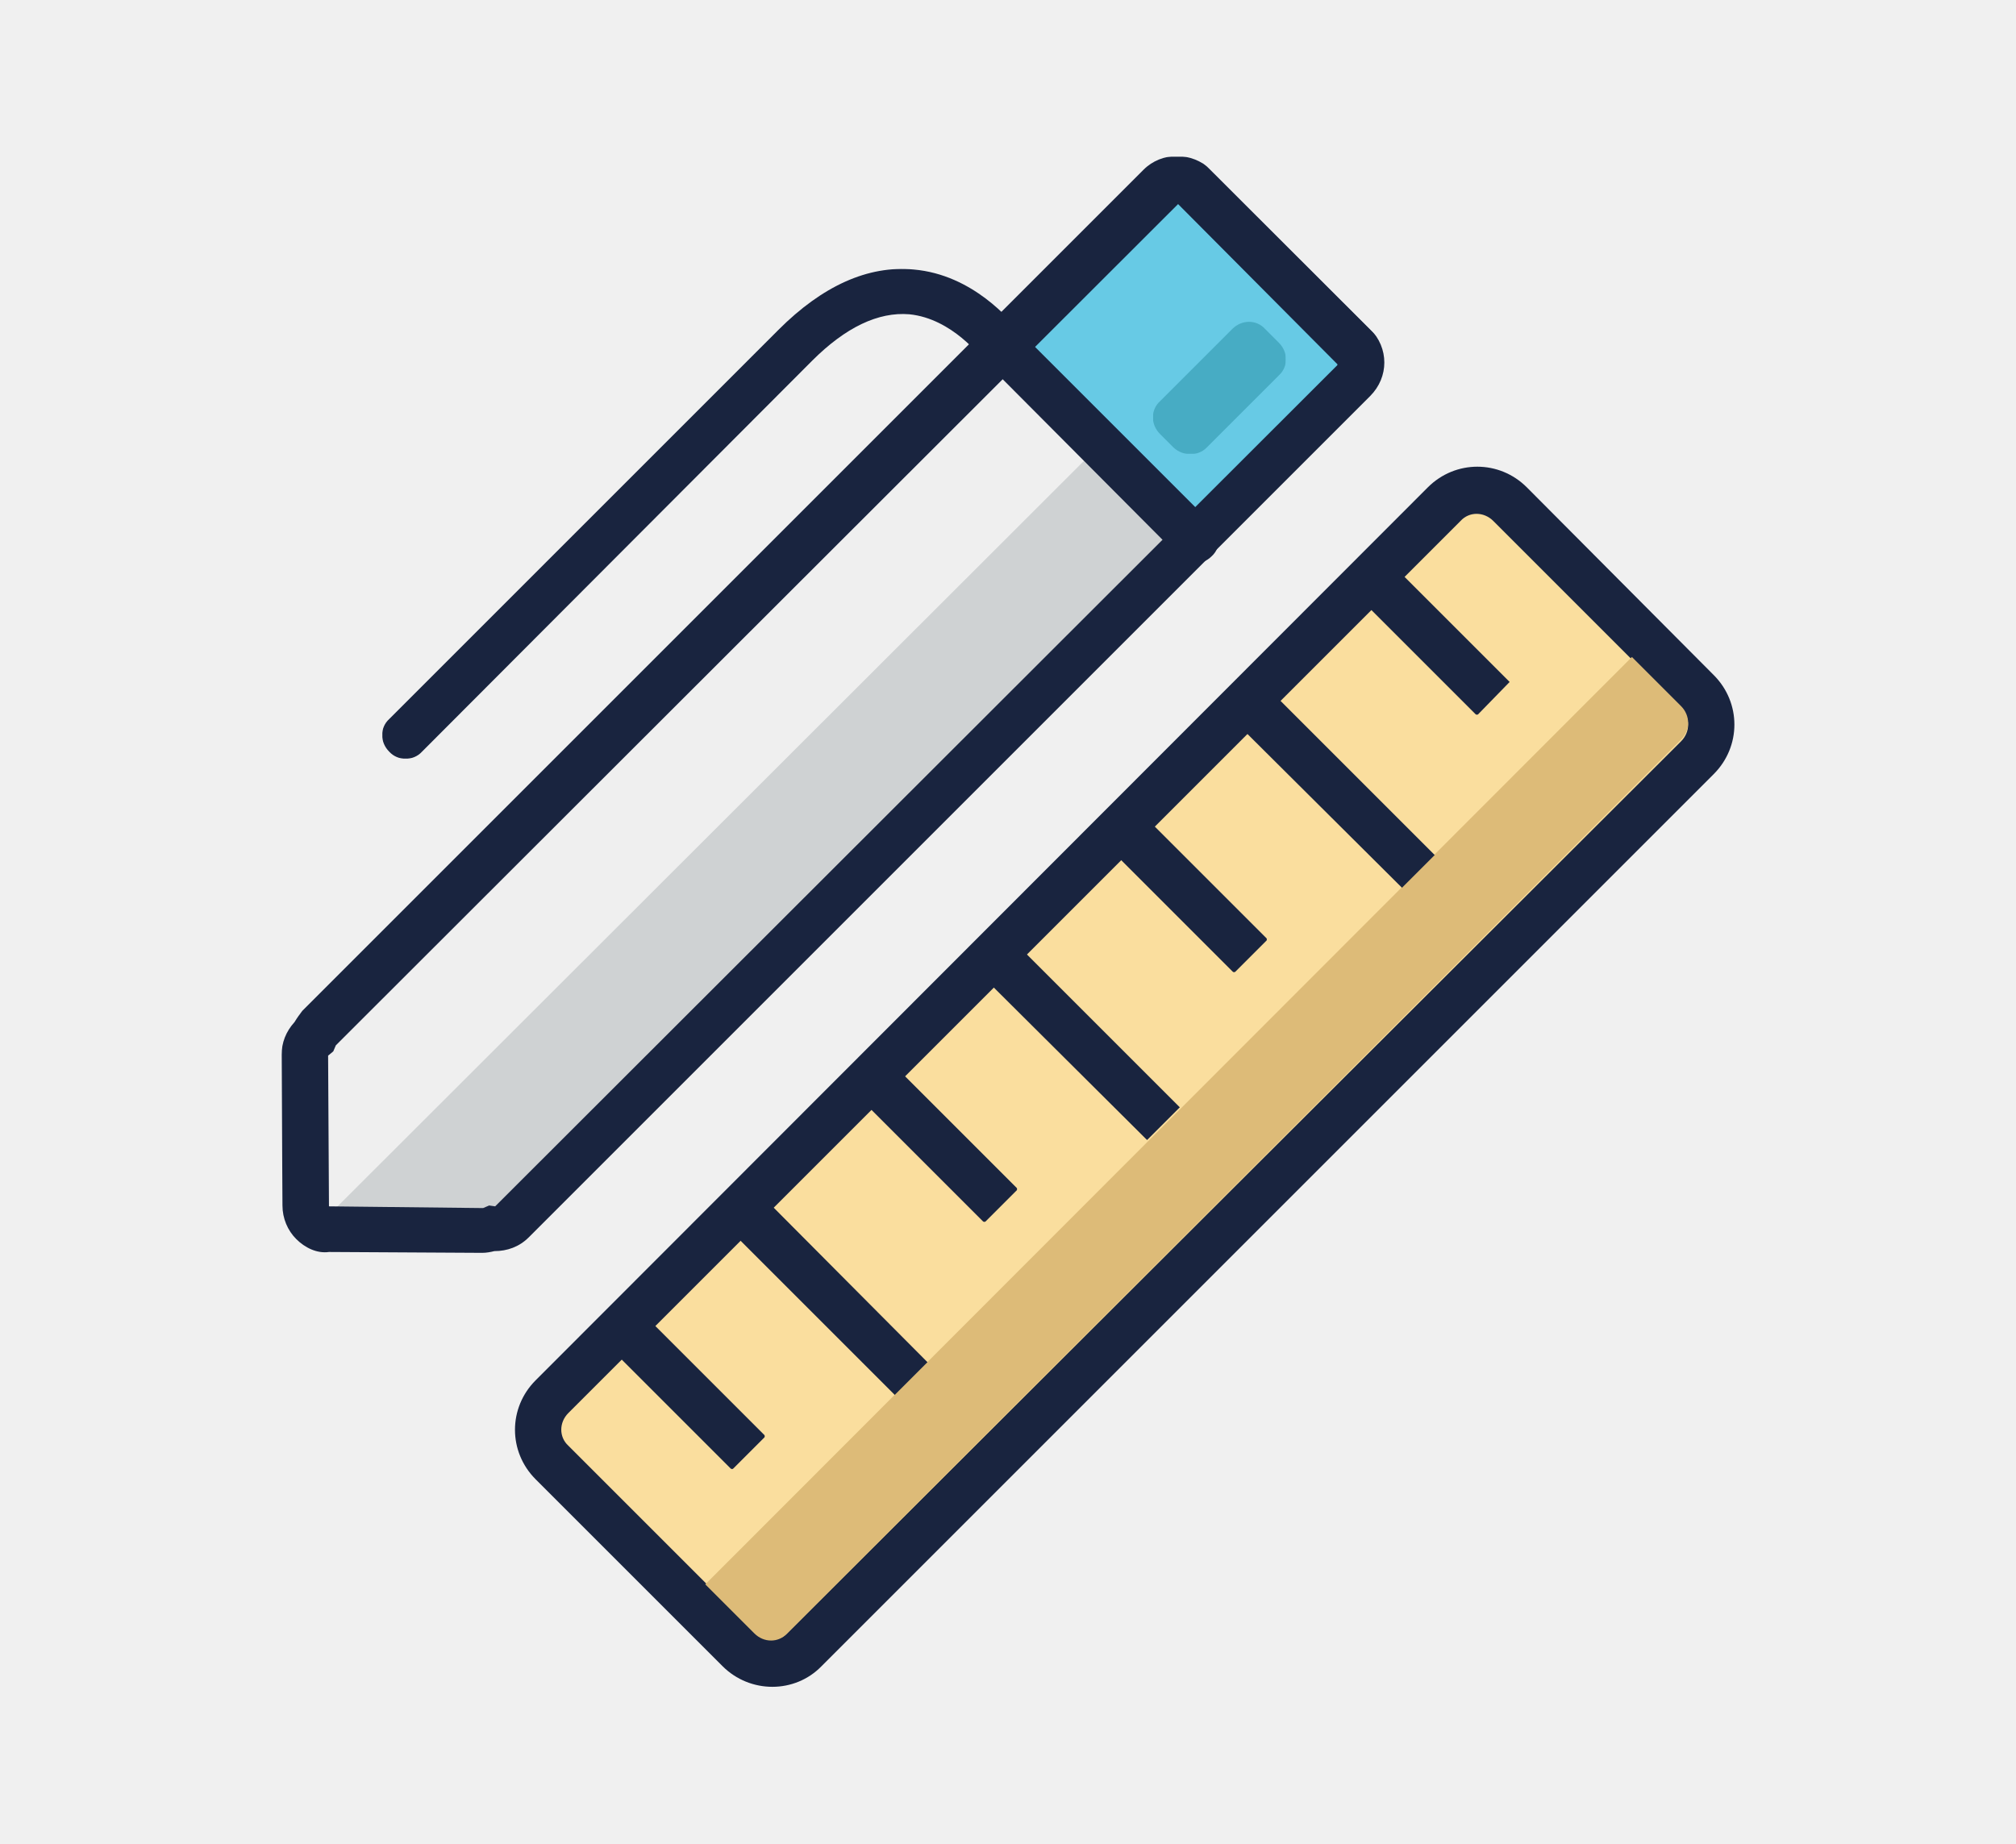
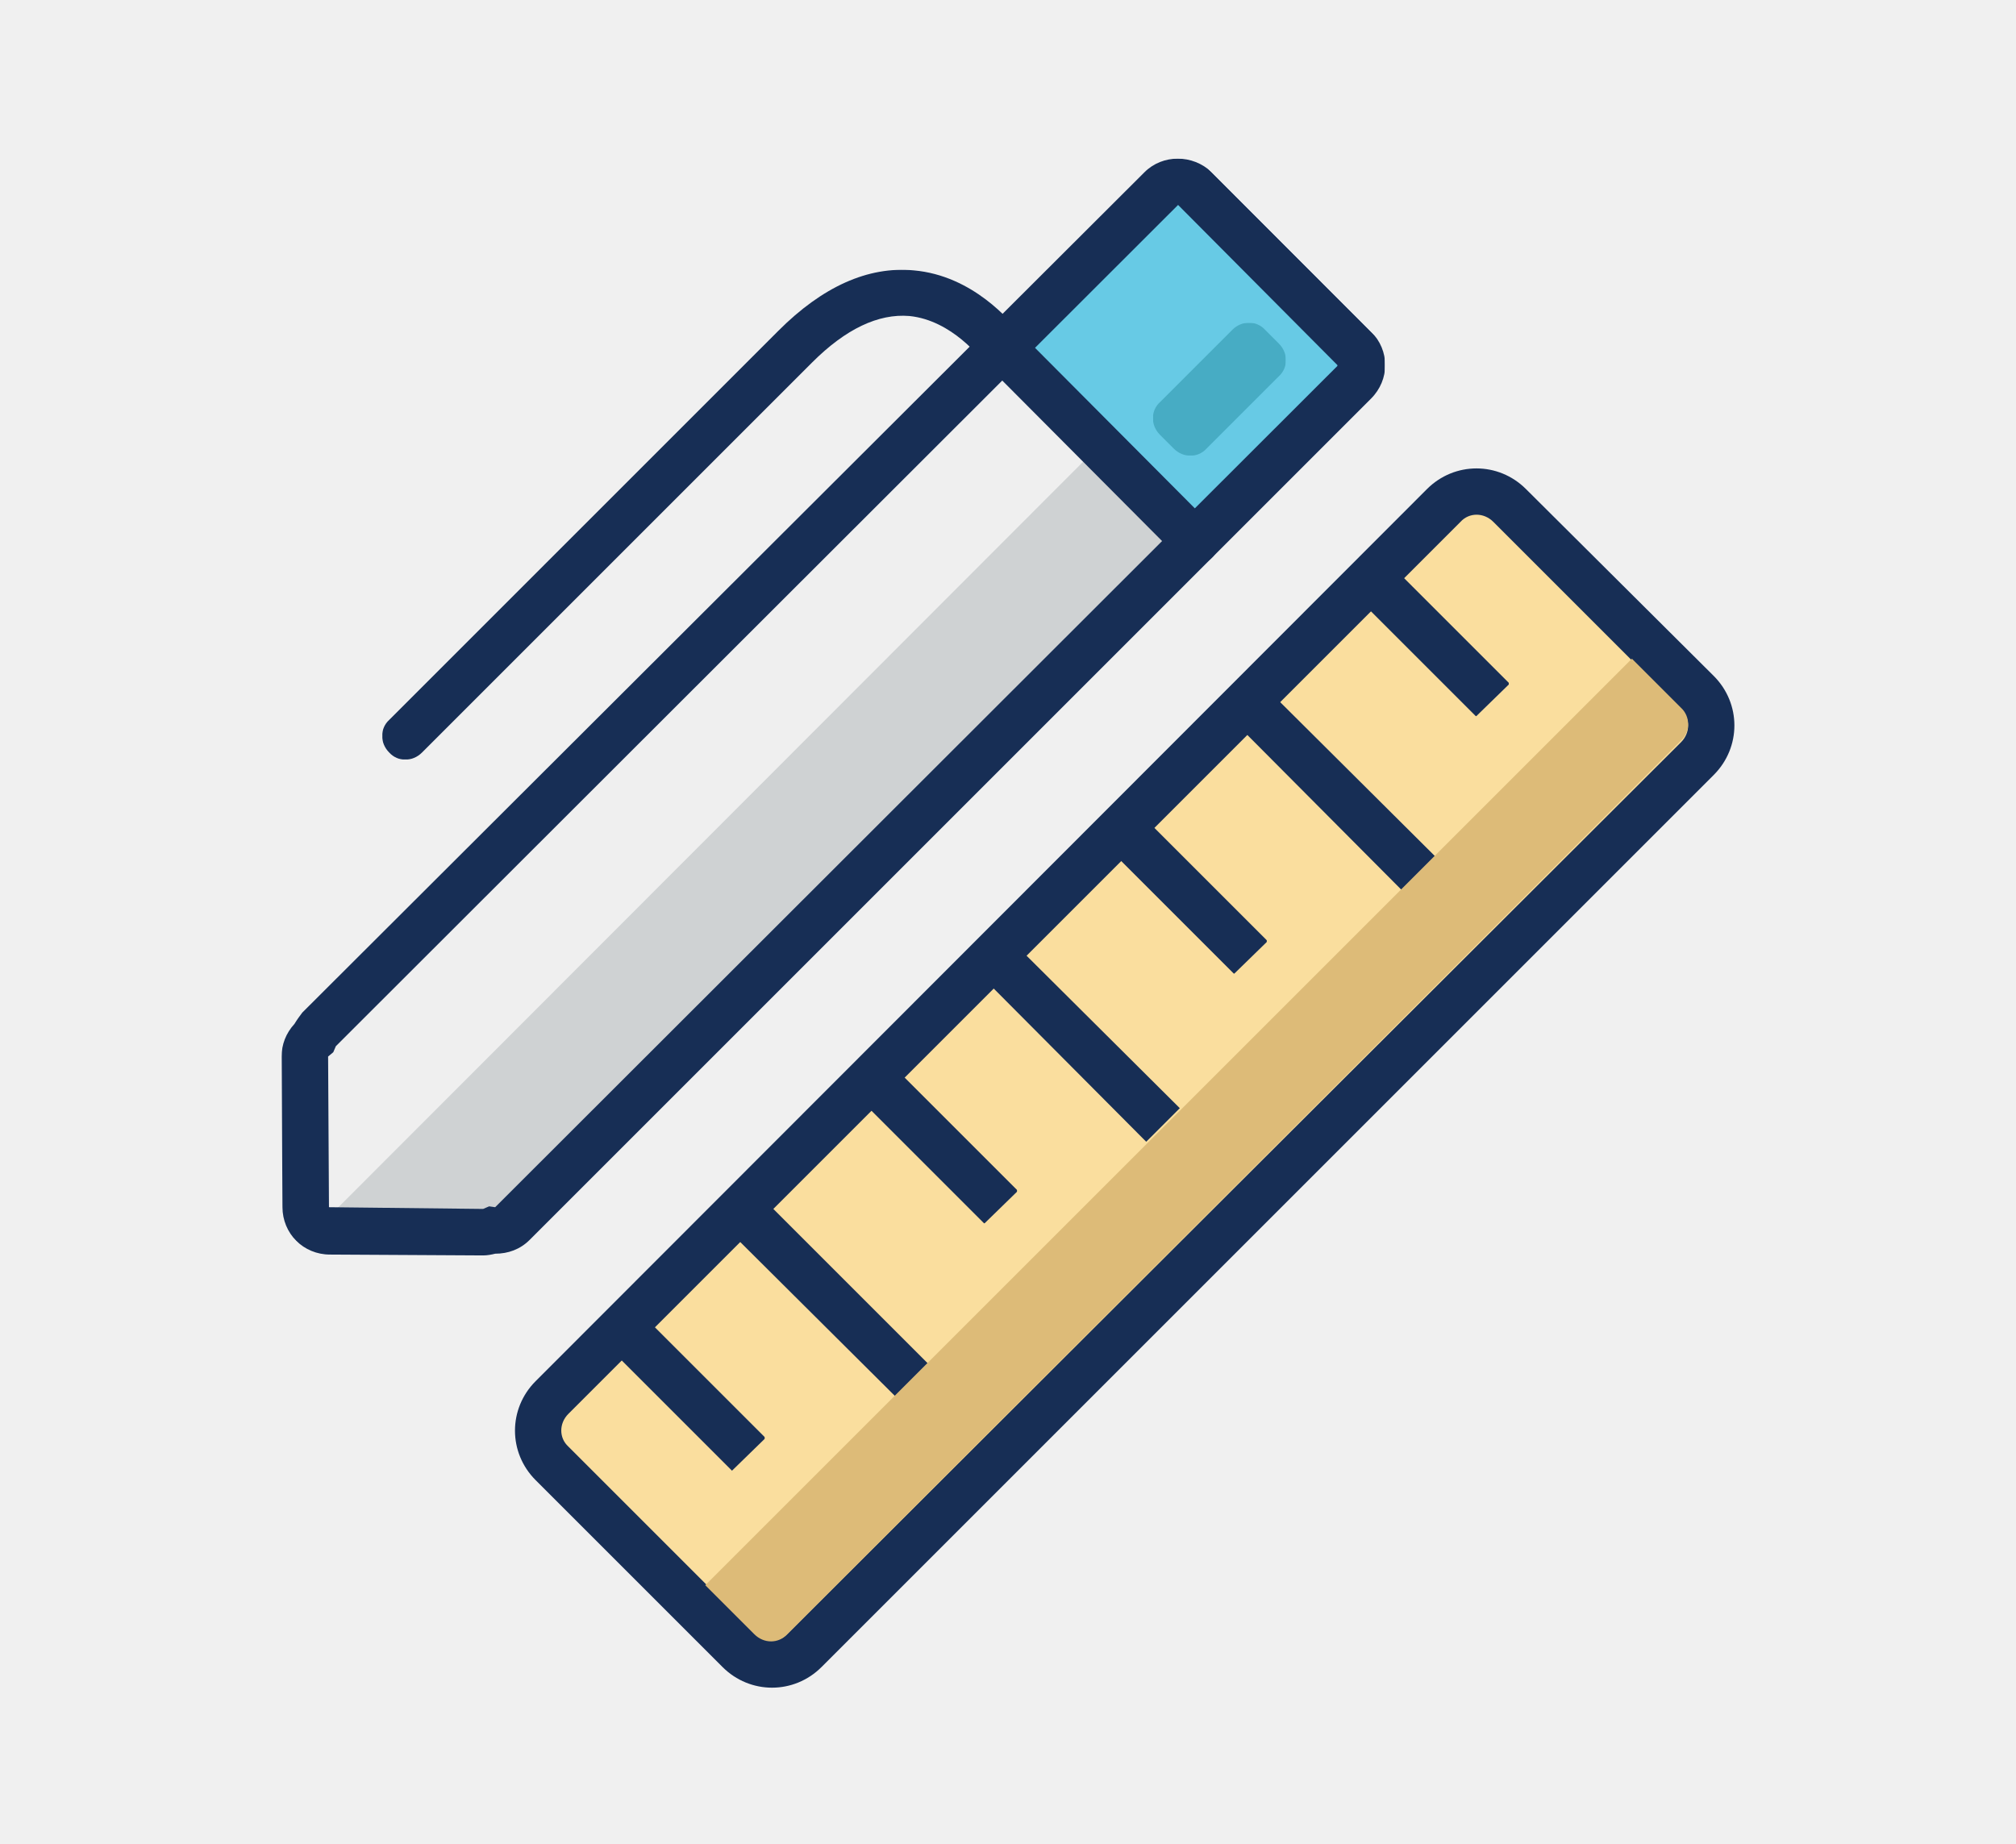
<svg xmlns="http://www.w3.org/2000/svg" version="1.1" id="Layer_1" x="0px" y="0px" viewBox="0 0 234.1 214.1" style="enable-background:new 0 0 234.1 214.1;" xml:space="preserve">
  <style type="text/css">
	.st0{fill:#FADE9E;}
- 	.st1{fill:#19243F;}
+ 	.st1{fill:#172E55;}
	.st2{fill:#DDBB78;}
	.st3{filter:url(#Adobe_OpacityMaskFilter);}
	.st4{fill:#FFFFFF;}
- 	.st5{mask:url(#mask-2_26_);fill:#19243F;}
+ 	.st5{mask:url(#mask-2_26_);fill:#172E55;}
	.st6{filter:url(#Adobe_OpacityMaskFilter_1_);}
- 	.st7{mask:url(#mask-2_25_);fill:#19243F;}
+ 	.st7{mask:url(#mask-2_25_);fill:#172E55;}
	.st8{filter:url(#Adobe_OpacityMaskFilter_2_);}
- 	.st9{mask:url(#mask-2_24_);fill:#19243F;}
+ 	.st9{mask:url(#mask-2_24_);fill:#172E55;}
	.st10{filter:url(#Adobe_OpacityMaskFilter_3_);}
- 	.st11{mask:url(#mask-2_23_);fill:#19243F;}
+ 	.st11{mask:url(#mask-2_23_);fill:#172E55;}
	.st12{filter:url(#Adobe_OpacityMaskFilter_4_);}
- 	.st13{mask:url(#mask-2_22_);fill:#19243F;}
+ 	.st13{mask:url(#mask-2_22_);fill:#172E55;}
	.st14{filter:url(#Adobe_OpacityMaskFilter_5_);}
- 	.st15{mask:url(#mask-2_21_);fill:#19243F;}
+ 	.st15{mask:url(#mask-2_21_);fill:#172E55;}
	.st16{filter:url(#Adobe_OpacityMaskFilter_6_);}
- 	.st17{mask:url(#mask-2_20_);fill:#19243F;}
+ 	.st17{mask:url(#mask-2_20_);fill:#172E55;}
	.st18{filter:url(#Adobe_OpacityMaskFilter_7_);}
	.st19{mask:url(#mask-2_19_);fill:#EFEFEF;}
	.st20{filter:url(#Adobe_OpacityMaskFilter_8_);}
	.st21{mask:url(#mask-2_18_);fill:#CFD2D3;}
	.st22{filter:url(#Adobe_OpacityMaskFilter_9_);}
	.st23{mask:url(#mask-2_17_);fill:#67CAE5;}
	.st24{filter:url(#Adobe_OpacityMaskFilter_10_);}
- 	.st25{mask:url(#mask-2_16_);fill:#19243F;}
+ 	.st25{mask:url(#mask-2_16_);fill:#172E55;}
	.st26{filter:url(#Adobe_OpacityMaskFilter_11_);}
- 	.st27{mask:url(#mask-2_15_);fill:#19243F;}
+ 	.st27{mask:url(#mask-2_15_);fill:#172E55;}
	.st28{filter:url(#Adobe_OpacityMaskFilter_12_);}
	.st29{mask:url(#mask-2_14_);fill:#47ACC4;}
</style>
-   <g>
-     <path id="Fill-1_2_" class="st0" d="M85.8,191.6l-21.7-21.7c-2.1-2.1-2.1-5.6,0-7.7L167.7,58.6c2.1-2.1,5.6-2.1,7.7,0l21.7,21.7   c2.1,2.1,2.1,5.6,0,7.7L93.5,191.6C91.4,193.7,87.9,193.7,85.8,191.6" />
-     <path id="Fill-3_3_" class="st1" d="M173.4,60.5c-1.1-1.1-2.8-1.1-3.8,0L66,164.1c-1.1,1.1-1.1,2.8,0,3.8l21.7,21.7   c1.1,1.1,2.8,1.1,3.8,0L195.2,86.1c1.1-1.1,1.1-2.8,0-3.8L173.4,60.5z M83.9,193.5l-21.7-21.7c-3.2-3.2-3.2-8.3,0-11.5L165.8,56.6   c3.2-3.2,8.3-3.2,11.5,0L199,78.4c3.2,3.2,3.2,8.3,0,11.5L95.4,193.5C92.3,196.7,87.1,196.7,83.9,193.5z" />
-     <path id="Fill-5_2_" class="st2" d="M195.2,82l-5.7-5.7L81.9,184l5.7,5.7c1.1,1.1,2.8,1.1,3.8,0L195.2,85.9   C196.3,84.8,196.3,83.1,195.2,82" />
-     <defs>
-       <filter id="Adobe_OpacityMaskFilter" filterUnits="userSpaceOnUse" x="156.4" y="64.1" width="18.9" height="18.9">
-         <feColorMatrix type="matrix" values="1 0 0 0 0  0 1 0 0 0  0 0 1 0 0  0 0 0 1 0" />
-       </filter>
-     </defs>
-     <mask maskUnits="userSpaceOnUse" x="156.4" y="64.1" width="18.9" height="18.9" id="mask-2_26_">
-       <g class="st3">
-         <polygon id="path-1_26_" class="st4" points="9.5,119.1 89.7,199.2 204.9,84 124.7,3.9    " />
-       </g>
-     </mask>
-     <polygon id="Fill-7_2_" class="st5" points="156.4,68 171.5,83.1 175.3,79.2 160.2,64.1  " />
-     <defs>
-       <filter id="Adobe_OpacityMaskFilter_1_" filterUnits="userSpaceOnUse" x="128.2" y="94" width="18.9" height="18.9">
-         <feColorMatrix type="matrix" values="1 0 0 0 0  0 1 0 0 0  0 0 1 0 0  0 0 0 1 0" />
-       </filter>
-     </defs>
-     <mask maskUnits="userSpaceOnUse" x="128.2" y="94" width="18.9" height="18.9" id="mask-2_25_">
-       <g class="st6">
-         <polygon id="path-1_25_" class="st4" points="9.5,119.1 89.7,199.2 204.9,84 124.7,3.9    " />
-       </g>
-     </mask>
-     <polygon id="Fill-9_2_" class="st7" points="128.2,97.9 143.3,113 147.2,109.1 132.1,94  " />
-     <defs>
-       <filter id="Adobe_OpacityMaskFilter_2_" filterUnits="userSpaceOnUse" x="99.2" y="123" width="18.9" height="18.9">
-         <feColorMatrix type="matrix" values="1 0 0 0 0  0 1 0 0 0  0 0 1 0 0  0 0 0 1 0" />
-       </filter>
-     </defs>
-     <mask maskUnits="userSpaceOnUse" x="99.2" y="123" width="18.9" height="18.9" id="mask-2_24_">
-       <g class="st8">
-         <polygon id="path-1_24_" class="st4" points="9.5,119.1 89.7,199.2 204.9,84 124.7,3.9    " />
-       </g>
-     </mask>
-     <polygon id="Fill-10_2_" class="st9" points="99.2,126.9 114.3,142 118.2,138.1 103.1,123  " />
-     <defs>
-       <filter id="Adobe_OpacityMaskFilter_3_" filterUnits="userSpaceOnUse" x="69.9" y="151.7" width="18.9" height="18.9">
-         <feColorMatrix type="matrix" values="1 0 0 0 0  0 1 0 0 0  0 0 1 0 0  0 0 0 1 0" />
-       </filter>
-     </defs>
-     <mask maskUnits="userSpaceOnUse" x="69.9" y="151.7" width="18.9" height="18.9" id="mask-2_23_">
-       <g class="st10">
-         <polygon id="path-1_23_" class="st4" points="9.5,119.1 89.7,199.2 204.9,84 124.7,3.9    " />
-       </g>
-     </mask>
-     <polygon id="Fill-11_2_" class="st11" points="69.9,155.6 85,170.7 88.9,166.8 73.8,151.7  " />
-     <defs>
-       <filter id="Adobe_OpacityMaskFilter_4_" filterUnits="userSpaceOnUse" x="142.3" y="78.8" width="24.3" height="24.3">
-         <feColorMatrix type="matrix" values="1 0 0 0 0  0 1 0 0 0  0 0 1 0 0  0 0 0 1 0" />
-       </filter>
-     </defs>
-     <mask maskUnits="userSpaceOnUse" x="142.3" y="78.8" width="24.3" height="24.3" id="mask-2_22_">
-       <g class="st12">
-         <polygon id="path-1_22_" class="st4" points="9.5,119.1 89.7,199.2 204.9,84 124.7,3.9    " />
-       </g>
-     </mask>
-     <polygon id="Fill-12_1_" class="st13" points="142.3,82.7 162.8,103.1 166.6,99.3 146.1,78.8  " />
-     <defs>
-       <filter id="Adobe_OpacityMaskFilter_5_" filterUnits="userSpaceOnUse" x="112.7" y="108.1" width="24.3" height="24.3">
-         <feColorMatrix type="matrix" values="1 0 0 0 0  0 1 0 0 0  0 0 1 0 0  0 0 0 1 0" />
-       </filter>
-     </defs>
-     <mask maskUnits="userSpaceOnUse" x="112.7" y="108.1" width="24.3" height="24.3" id="mask-2_21_">
-       <g class="st14">
-         <polygon id="path-1_21_" class="st4" points="9.5,119.1 89.7,199.2 204.9,84 124.7,3.9    " />
-       </g>
-     </mask>
-     <polygon id="Fill-13" class="st15" points="112.7,112 133.2,132.4 137,128.6 116.5,108.1  " />
-     <defs>
-       <filter id="Adobe_OpacityMaskFilter_6_" filterUnits="userSpaceOnUse" x="83.4" y="137.7" width="24.3" height="24.3">
-         <feColorMatrix type="matrix" values="1 0 0 0 0  0 1 0 0 0  0 0 1 0 0  0 0 0 1 0" />
-       </filter>
-     </defs>
-     <mask maskUnits="userSpaceOnUse" x="83.4" y="137.7" width="24.3" height="24.3" id="mask-2_20_">
-       <g class="st16">
-         <polygon id="path-1_20_" class="st4" points="9.5,119.1 89.7,199.2 204.9,84 124.7,3.9    " />
-       </g>
-     </mask>
-     <polygon id="Fill-14_1_" class="st17" points="83.4,141.5 103.9,162 107.7,158.2 87.3,137.7  " />
-     <defs>
-       <filter id="Adobe_OpacityMaskFilter_7_" filterUnits="userSpaceOnUse" x="35.6" y="40.8" width="92.8" height="101.3">
-         <feColorMatrix type="matrix" values="1 0 0 0 0  0 1 0 0 0  0 0 1 0 0  0 0 0 1 0" />
-       </filter>
-     </defs>
-     <mask maskUnits="userSpaceOnUse" x="35.6" y="40.8" width="92.8" height="101.3" id="mask-2_19_">
-       <g class="st18">
-         <polygon id="path-1_19_" class="st4" points="9.5,119.1 89.7,199.2 204.9,84 124.7,3.9    " />
-       </g>
-     </mask>
-     <polygon id="Fill-15" class="st19" points="128.3,53.6 115.5,40.8 36.5,120.5 35.6,142.1 46,141  " />
-     <defs>
-       <filter id="Adobe_OpacityMaskFilter_8_" filterUnits="userSpaceOnUse" x="38.1" y="52.3" width="100" height="90.5">
-         <feColorMatrix type="matrix" values="1 0 0 0 0  0 1 0 0 0  0 0 1 0 0  0 0 0 1 0" />
-       </filter>
-     </defs>
-     <mask maskUnits="userSpaceOnUse" x="38.1" y="52.3" width="100" height="90.5" id="mask-2_18_">
-       <g class="st20">
-         <polygon id="path-1_18_" class="st4" points="9.5,119.1 89.7,199.2 204.9,84 124.7,3.9    " />
-       </g>
-     </mask>
-     <polygon id="Fill-16_1_" class="st21" points="127.1,52.3 38.1,141.2 57.2,142.8 138.1,61.9  " />
-     <defs>
-       <filter id="Adobe_OpacityMaskFilter_9_" filterUnits="userSpaceOnUse" x="116.7" y="20.3" width="41.6" height="41.6">
-         <feColorMatrix type="matrix" values="1 0 0 0 0  0 1 0 0 0  0 0 1 0 0  0 0 0 1 0" />
-       </filter>
-     </defs>
-     <mask maskUnits="userSpaceOnUse" x="116.7" y="20.3" width="41.6" height="41.6" id="mask-2_17_">
-       <g class="st22">
-         <polygon id="path-1_17_" class="st4" points="9.5,119.1 89.7,199.2 204.9,84 124.7,3.9    " />
-       </g>
-     </mask>
-     <polygon id="Fill-17" class="st23" points="116.7,40.5 138.1,61.9 158.3,41.7 136.9,20.3  " />
-     <defs>
-       <filter id="Adobe_OpacityMaskFilter_10_" filterUnits="userSpaceOnUse" x="32.7" y="18.2" width="128.1" height="127.4">
-         <feColorMatrix type="matrix" values="1 0 0 0 0  0 1 0 0 0  0 0 1 0 0  0 0 0 1 0" />
-       </filter>
-     </defs>
-     <mask maskUnits="userSpaceOnUse" x="32.7" y="18.2" width="128.1" height="127.4" id="mask-2_16_">
-       <g class="st24">
-         <polygon id="path-1_16_" class="st4" points="9.5,119.1 89.7,199.2 204.9,84 124.7,3.9    " />
-       </g>
-     </mask>
-     <path id="Fill-18_1_" class="st25" d="M136.8,23.7L39,121.4l-0.3,0.7l-0.6,0.5l0.1,17.5l17.9,0.2l0.7-0.3l0.7,0.1l97.8-97.7l0-0.1   L136.8,23.7z M34.4,143.9c-1-1-1.6-2.4-1.6-3.9l-0.1-17.5c0-1.4,0.5-2.7,1.5-3.8c0.3-0.5,0.6-0.9,0.9-1.3l97.7-97.7   c2.1-2.1,5.6-2.1,7.8,0l18.5,18.5c2.2,2.2,2.2,5.6,0,7.8l-97.7,97.7c-1.1,1.1-2.5,1.6-4,1.6c-0.4,0.1-0.9,0.2-1.4,0.2l-17.8-0.1   C36.8,145.6,35.4,144.9,34.4,143.9z" />
-     <defs>
-       <filter id="Adobe_OpacityMaskFilter_11_" filterUnits="userSpaceOnUse" x="44.4" y="31.2" width="97.1" height="56.9">
-         <feColorMatrix type="matrix" values="1 0 0 0 0  0 1 0 0 0  0 0 1 0 0  0 0 0 1 0" />
-       </filter>
-     </defs>
-     <mask maskUnits="userSpaceOnUse" x="44.4" y="31.2" width="97.1" height="56.9" id="mask-2_15_">
-       <g class="st26">
-         <polygon id="path-1_15_" class="st4" points="9.5,119.1 89.7,199.2 204.9,84 124.7,3.9    " />
-       </g>
-     </mask>
-     <path id="Fill-19" class="st27" d="M45.2,87.3c-1.1-1.1-1.1-2.8,0-3.8l45.2-45.2c5.1-5.1,10.4-7.5,15.7-7c6.9,0.6,11.3,6,12.2,7.1   l22.4,22.4c1.1,1.1,1.1,2.8,0,3.8c-1.1,1.1-2.8,1.1-3.8,0l-22.9-23c0,0-3.4-4.6-8.4-5.1c-3.6-0.3-7.4,1.5-11.3,5.4L49,87.3   C48,88.4,46.2,88.4,45.2,87.3" />
-     <defs>
-       <filter id="Adobe_OpacityMaskFilter_12_" filterUnits="userSpaceOnUse" x="133.9" y="37.3" width="15.4" height="15.4">
-         <feColorMatrix type="matrix" values="1 0 0 0 0  0 1 0 0 0  0 0 1 0 0  0 0 0 1 0" />
-       </filter>
-     </defs>
-     <mask maskUnits="userSpaceOnUse" x="133.9" y="37.3" width="15.4" height="15.4" id="mask-2_14_">
-       <g class="st28">
-         <polygon id="path-1_14_" class="st4" points="9.5,119.1 89.7,199.2 204.9,84 124.7,3.9    " />
-       </g>
-     </mask>
-     <path id="Fill-20_1_" class="st29" d="M136.3,52l-1.6-1.6c-1.1-1.1-1.1-2.8,0-3.8l8.4-8.4c1.1-1.1,2.8-1.1,3.8,0l1.6,1.6   c1.1,1.1,1.1,2.8,0,3.8l-8.4,8.4C139.1,53,137.4,53,136.3,52" />
-   </g>
+   <path id="Fill-1_2_" class="st0" d="M85.8,191.7L64.1,170c-2.1-2.1-2.1-5.6,0-7.7L167.7,58.7c2.1-2.1,5.6-2.1,7.7,0l21.7,21.7  c2.1,2.1,2.1,5.6,0,7.7L93.5,191.7C91.4,193.8,87.9,193.8,85.8,191.7" />
+   <path id="Fill-3_3_" class="st1" d="M173.4,60.6c-1.1-1.1-2.8-1.1-3.8,0L66,164.2c-1.1,1.1-1.1,2.8,0,3.8l21.7,21.7  c1.1,1.1,2.8,1.1,3.8,0L195.2,86.2c1.1-1.1,1.1-2.8,0-3.8L173.4,60.6z M83.9,193.6l-21.7-21.7c-3.2-3.2-3.2-8.3,0-11.5L165.7,56.8  c3.2-3.2,8.3-3.2,11.5,0L199,78.5c3.2,3.2,3.2,8.3,0,11.5L95.4,193.6C92.2,196.8,87.1,196.8,83.9,193.6z" />
+   <path id="Fill-5_2_" class="st2" d="M195.2,82.2l-5.7-5.7L81.9,184.1l5.7,5.7c1.1,1.1,2.8,1.1,3.8,0L195.2,86  C196.3,85,196.3,83.2,195.2,82.2" />
+   <defs>
+     <filter id="Adobe_OpacityMaskFilter" filterUnits="userSpaceOnUse" x="156.3" y="64.3" width="18.9" height="18.9">
+       <feColorMatrix type="matrix" values="1 0 0 0 0  0 1 0 0 0  0 0 1 0 0  0 0 0 1 0" />
+     </filter>
+   </defs>
+   <mask maskUnits="userSpaceOnUse" x="156.3" y="64.3" width="18.9" height="18.9" id="mask-2_26_">
+     <g class="st3">
+       <polygon id="path-1_26_" class="st4" points="9.5,119.2 89.6,199.4 204.8,84.2 124.7,4   " />
+     </g>
+   </mask>
+   <polygon id="Fill-7_2_" class="st5" points="156.3,68.1 171.4,83.2 175.3,79.4 160.2,64.3 " />
+   <defs>
+     <filter id="Adobe_OpacityMaskFilter_1_" filterUnits="userSpaceOnUse" x="128.2" y="94.2" width="18.9" height="18.9">
+       <feColorMatrix type="matrix" values="1 0 0 0 0  0 1 0 0 0  0 0 1 0 0  0 0 0 1 0" />
+     </filter>
+   </defs>
+   <mask maskUnits="userSpaceOnUse" x="128.2" y="94.2" width="18.9" height="18.9" id="mask-2_25_">
+     <g class="st6">
+       <polygon id="path-1_25_" class="st4" points="9.5,119.2 89.6,199.4 204.8,84.2 124.7,4   " />
+     </g>
+   </mask>
+   <polygon id="Fill-9_2_" class="st7" points="128.2,98 143.3,113.1 147.2,109.3 132.1,94.2 " />
+   <defs>
+     <filter id="Adobe_OpacityMaskFilter_2_" filterUnits="userSpaceOnUse" x="99.2" y="123.2" width="18.9" height="18.9">
+       <feColorMatrix type="matrix" values="1 0 0 0 0  0 1 0 0 0  0 0 1 0 0  0 0 0 1 0" />
+     </filter>
+   </defs>
+   <mask maskUnits="userSpaceOnUse" x="99.2" y="123.2" width="18.9" height="18.9" id="mask-2_24_">
+     <g class="st8">
+       <polygon id="path-1_24_" class="st4" points="9.5,119.2 89.6,199.4 204.8,84.2 124.7,4   " />
+     </g>
+   </mask>
+   <polygon id="Fill-10_2_" class="st9" points="99.2,127 114.3,142.1 118.2,138.3 103.1,123.2 " />
+   <defs>
+     <filter id="Adobe_OpacityMaskFilter_3_" filterUnits="userSpaceOnUse" x="69.9" y="151.9" width="18.9" height="18.9">
+       <feColorMatrix type="matrix" values="1 0 0 0 0  0 1 0 0 0  0 0 1 0 0  0 0 0 1 0" />
+     </filter>
+   </defs>
+   <mask maskUnits="userSpaceOnUse" x="69.9" y="151.9" width="18.9" height="18.9" id="mask-2_23_">
+     <g class="st10">
+       <polygon id="path-1_23_" class="st4" points="9.5,119.2 89.6,199.4 204.8,84.2 124.7,4   " />
+     </g>
+   </mask>
+   <polygon id="Fill-11_2_" class="st11" points="69.9,155.7 85,170.8 88.9,167 73.8,151.9 " />
+   <defs>
+     <filter id="Adobe_OpacityMaskFilter_4_" filterUnits="userSpaceOnUse" x="142.3" y="79" width="24.3" height="24.3">
+       <feColorMatrix type="matrix" values="1 0 0 0 0  0 1 0 0 0  0 0 1 0 0  0 0 0 1 0" />
+     </filter>
+   </defs>
+   <mask maskUnits="userSpaceOnUse" x="142.3" y="79" width="24.3" height="24.3" id="mask-2_22_">
+     <g class="st12">
+       <polygon id="path-1_22_" class="st4" points="9.5,119.2 89.6,199.4 204.8,84.2 124.7,4   " />
+     </g>
+   </mask>
+   <polygon id="Fill-12_1_" class="st13" points="142.3,82.8 162.7,103.3 166.6,99.4 146.1,79 " />
+   <defs>
+     <filter id="Adobe_OpacityMaskFilter_5_" filterUnits="userSpaceOnUse" x="112.7" y="108.3" width="24.3" height="24.3">
+       <feColorMatrix type="matrix" values="1 0 0 0 0  0 1 0 0 0  0 0 1 0 0  0 0 0 1 0" />
+     </filter>
+   </defs>
+   <mask maskUnits="userSpaceOnUse" x="112.7" y="108.3" width="24.3" height="24.3" id="mask-2_21_">
+     <g class="st14">
+       <polygon id="path-1_21_" class="st4" points="9.5,119.2 89.6,199.4 204.8,84.2 124.7,4   " />
+     </g>
+   </mask>
+   <polygon id="Fill-13" class="st15" points="112.7,112.1 133.1,132.6 137,128.7 116.5,108.3 " />
+   <defs>
+     <filter id="Adobe_OpacityMaskFilter_6_" filterUnits="userSpaceOnUse" x="83.4" y="137.8" width="24.3" height="24.3">
+       <feColorMatrix type="matrix" values="1 0 0 0 0  0 1 0 0 0  0 0 1 0 0  0 0 0 1 0" />
+     </filter>
+   </defs>
+   <mask maskUnits="userSpaceOnUse" x="83.4" y="137.8" width="24.3" height="24.3" id="mask-2_20_">
+     <g class="st16">
+       <polygon id="path-1_20_" class="st4" points="9.5,119.2 89.6,199.4 204.8,84.2 124.7,4   " />
+     </g>
+   </mask>
+   <polygon id="Fill-14_1_" class="st17" points="83.4,141.7 103.9,162.1 107.7,158.3 87.2,137.8 " />
+   <defs>
+     <filter id="Adobe_OpacityMaskFilter_7_" filterUnits="userSpaceOnUse" x="35.5" y="40.9" width="92.8" height="101.3">
+       <feColorMatrix type="matrix" values="1 0 0 0 0  0 1 0 0 0  0 0 1 0 0  0 0 0 1 0" />
+     </filter>
+   </defs>
+   <mask maskUnits="userSpaceOnUse" x="35.5" y="40.9" width="92.8" height="101.3" id="mask-2_19_">
+     <g class="st18">
+       <polygon id="path-1_19_" class="st4" points="9.5,119.2 89.6,199.4 204.8,84.2 124.7,4   " />
+     </g>
+   </mask>
+   <polygon id="Fill-15" class="st19" points="128.3,53.7 115.5,40.9 36.4,120.6 35.5,142.2 46,141.2 " />
+   <defs>
+     <filter id="Adobe_OpacityMaskFilter_8_" filterUnits="userSpaceOnUse" x="38.1" y="52.4" width="100" height="90.5">
+       <feColorMatrix type="matrix" values="1 0 0 0 0  0 1 0 0 0  0 0 1 0 0  0 0 0 1 0" />
+     </filter>
+   </defs>
+   <mask maskUnits="userSpaceOnUse" x="38.1" y="52.4" width="100" height="90.5" id="mask-2_18_">
+     <g class="st20">
+       <polygon id="path-1_18_" class="st4" points="9.5,119.2 89.6,199.4 204.8,84.2 124.7,4   " />
+     </g>
+   </mask>
+   <polygon id="Fill-16_1_" class="st21" points="127,52.4 38.1,141.4 57.2,142.9 138.1,62 " />
+   <defs>
+     <filter id="Adobe_OpacityMaskFilter_9_" filterUnits="userSpaceOnUse" x="116.7" y="20.5" width="41.6" height="41.6">
+       <feColorMatrix type="matrix" values="1 0 0 0 0  0 1 0 0 0  0 0 1 0 0  0 0 0 1 0" />
+     </filter>
+   </defs>
+   <mask maskUnits="userSpaceOnUse" x="116.7" y="20.5" width="41.6" height="41.6" id="mask-2_17_">
+     <g class="st22">
+       <polygon id="path-1_17_" class="st4" points="9.5,119.2 89.6,199.4 204.8,84.2 124.7,4   " />
+     </g>
+   </mask>
+   <polygon id="Fill-17" class="st23" points="116.7,40.6 138.1,62 158.3,41.9 136.9,20.5 " />
+   <defs>
+     <filter id="Adobe_OpacityMaskFilter_10_" filterUnits="userSpaceOnUse" x="32.7" y="18.4" width="128.1" height="127.4">
+       <feColorMatrix type="matrix" values="1 0 0 0 0  0 1 0 0 0  0 0 1 0 0  0 0 0 1 0" />
+     </filter>
+   </defs>
+   <mask maskUnits="userSpaceOnUse" x="32.7" y="18.4" width="128.1" height="127.4" id="mask-2_16_">
+     <g class="st24">
+       <polygon id="path-1_16_" class="st4" points="9.5,119.2 89.6,199.4 204.8,84.2 124.7,4   " />
+     </g>
+   </mask>
+   <path id="Fill-18_1_" class="st25" d="M136.8,23.8L39,121.5l-0.3,0.7l-0.6,0.5l0.1,17.5l17.9,0.2l0.7-0.3l0.7,0.1l97.8-97.7l0-0.1  L136.8,23.8z M34.4,144.1c-1-1-1.6-2.4-1.6-3.9l-0.1-17.5c0-1.4,0.5-2.7,1.5-3.8c0.3-0.5,0.6-0.9,0.9-1.3L132.9,20  c2.1-2.1,5.6-2.1,7.8,0l18.5,18.5c2.2,2.2,2.2,5.6,0,7.8l-97.7,97.7c-1.1,1.1-2.5,1.6-4,1.6c-0.4,0.1-0.9,0.2-1.4,0.2l-17.8-0.1  C36.8,145.7,35.4,145.1,34.4,144.1z" />
+   <defs>
+     <filter id="Adobe_OpacityMaskFilter_11_" filterUnits="userSpaceOnUse" x="44.4" y="31.3" width="97.1" height="56.9">
+       <feColorMatrix type="matrix" values="1 0 0 0 0  0 1 0 0 0  0 0 1 0 0  0 0 0 1 0" />
+     </filter>
+   </defs>
+   <mask maskUnits="userSpaceOnUse" x="44.4" y="31.3" width="97.1" height="56.9" id="mask-2_15_">
+     <g class="st26">
+       <polygon id="path-1_15_" class="st4" points="9.5,119.2 89.6,199.4 204.8,84.2 124.7,4   " />
+     </g>
+   </mask>
+   <path id="Fill-19" class="st27" d="M45.2,87.4c-1.1-1.1-1.1-2.8,0-3.8l45.2-45.2c5.1-5.1,10.4-7.5,15.7-7c6.9,0.6,11.3,6,12.2,7.1  L140.7,61c1.1,1.1,1.1,2.8,0,3.8c-1.1,1.1-2.8,1.1-3.8,0l-22.9-23c0,0-3.4-4.6-8.4-5.1c-3.6-0.3-7.4,1.5-11.3,5.4L49,87.4  C47.9,88.5,46.2,88.5,45.2,87.4" />
+   <defs>
+     <filter id="Adobe_OpacityMaskFilter_12_" filterUnits="userSpaceOnUse" x="133.9" y="37.5" width="15.4" height="15.4">
+       <feColorMatrix type="matrix" values="1 0 0 0 0  0 1 0 0 0  0 0 1 0 0  0 0 0 1 0" />
+     </filter>
+   </defs>
+   <mask maskUnits="userSpaceOnUse" x="133.9" y="37.5" width="15.4" height="15.4" id="mask-2_14_">
+     <g class="st28">
+       <polygon id="path-1_14_" class="st4" points="9.5,119.2 89.6,199.4 204.8,84.2 124.7,4   " />
+     </g>
+   </mask>
+   <path id="Fill-20_1_" class="st29" d="M136.3,52.1l-1.6-1.6c-1.1-1.1-1.1-2.8,0-3.8l8.4-8.4c1.1-1.1,2.8-1.1,3.8,0l1.6,1.6  c1.1,1.1,1.1,2.8,0,3.8l-8.4,8.4C139.1,53.2,137.4,53.2,136.3,52.1" />
</svg>
